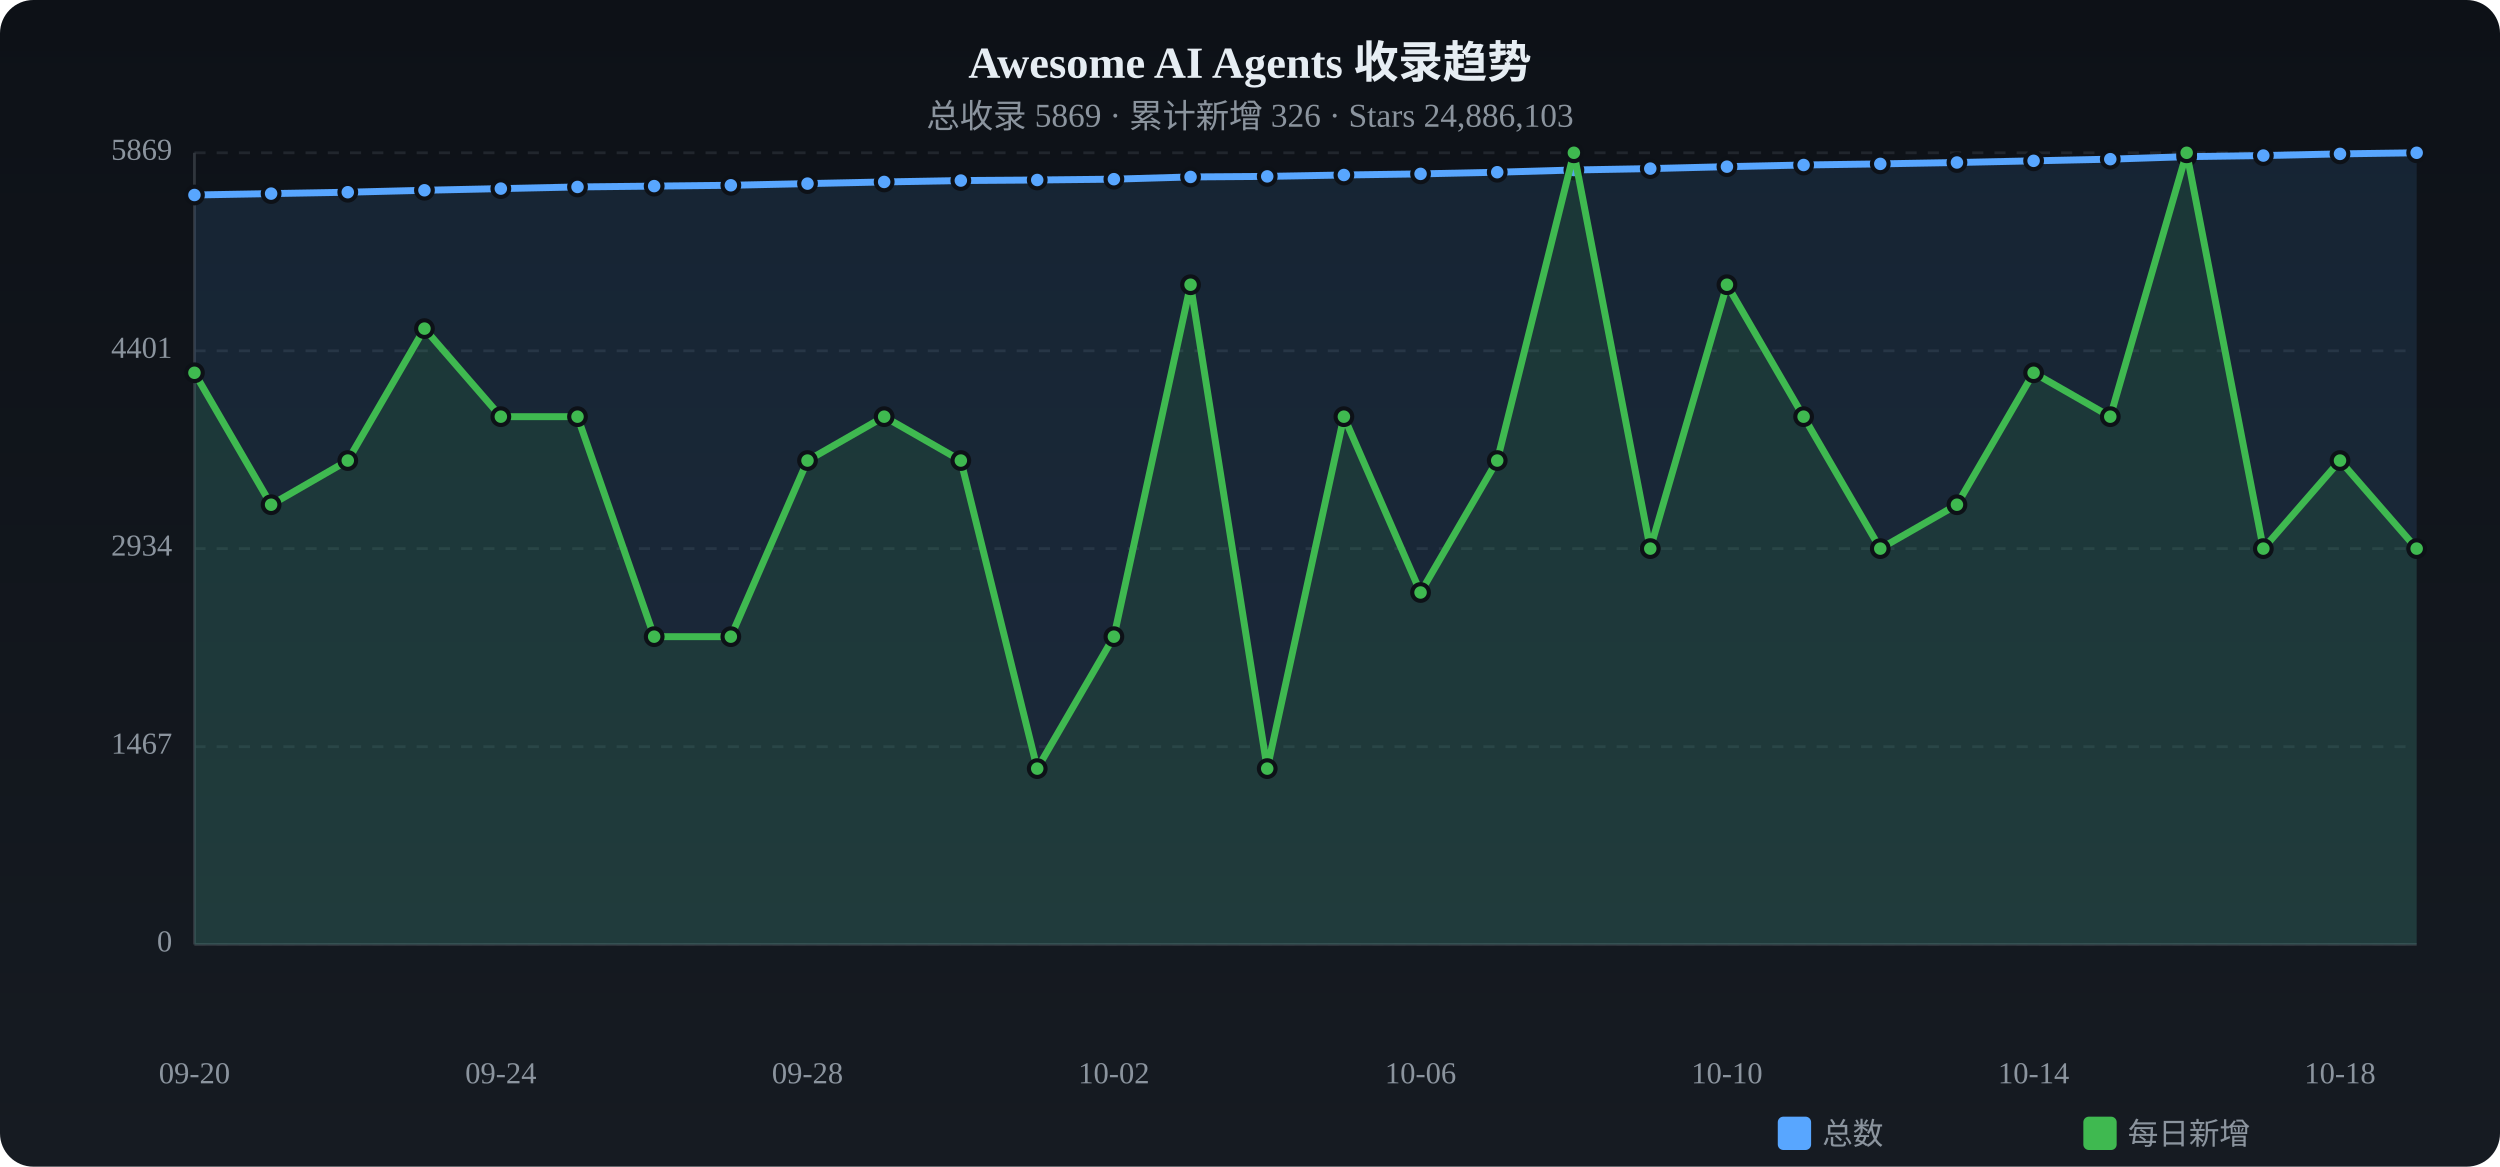
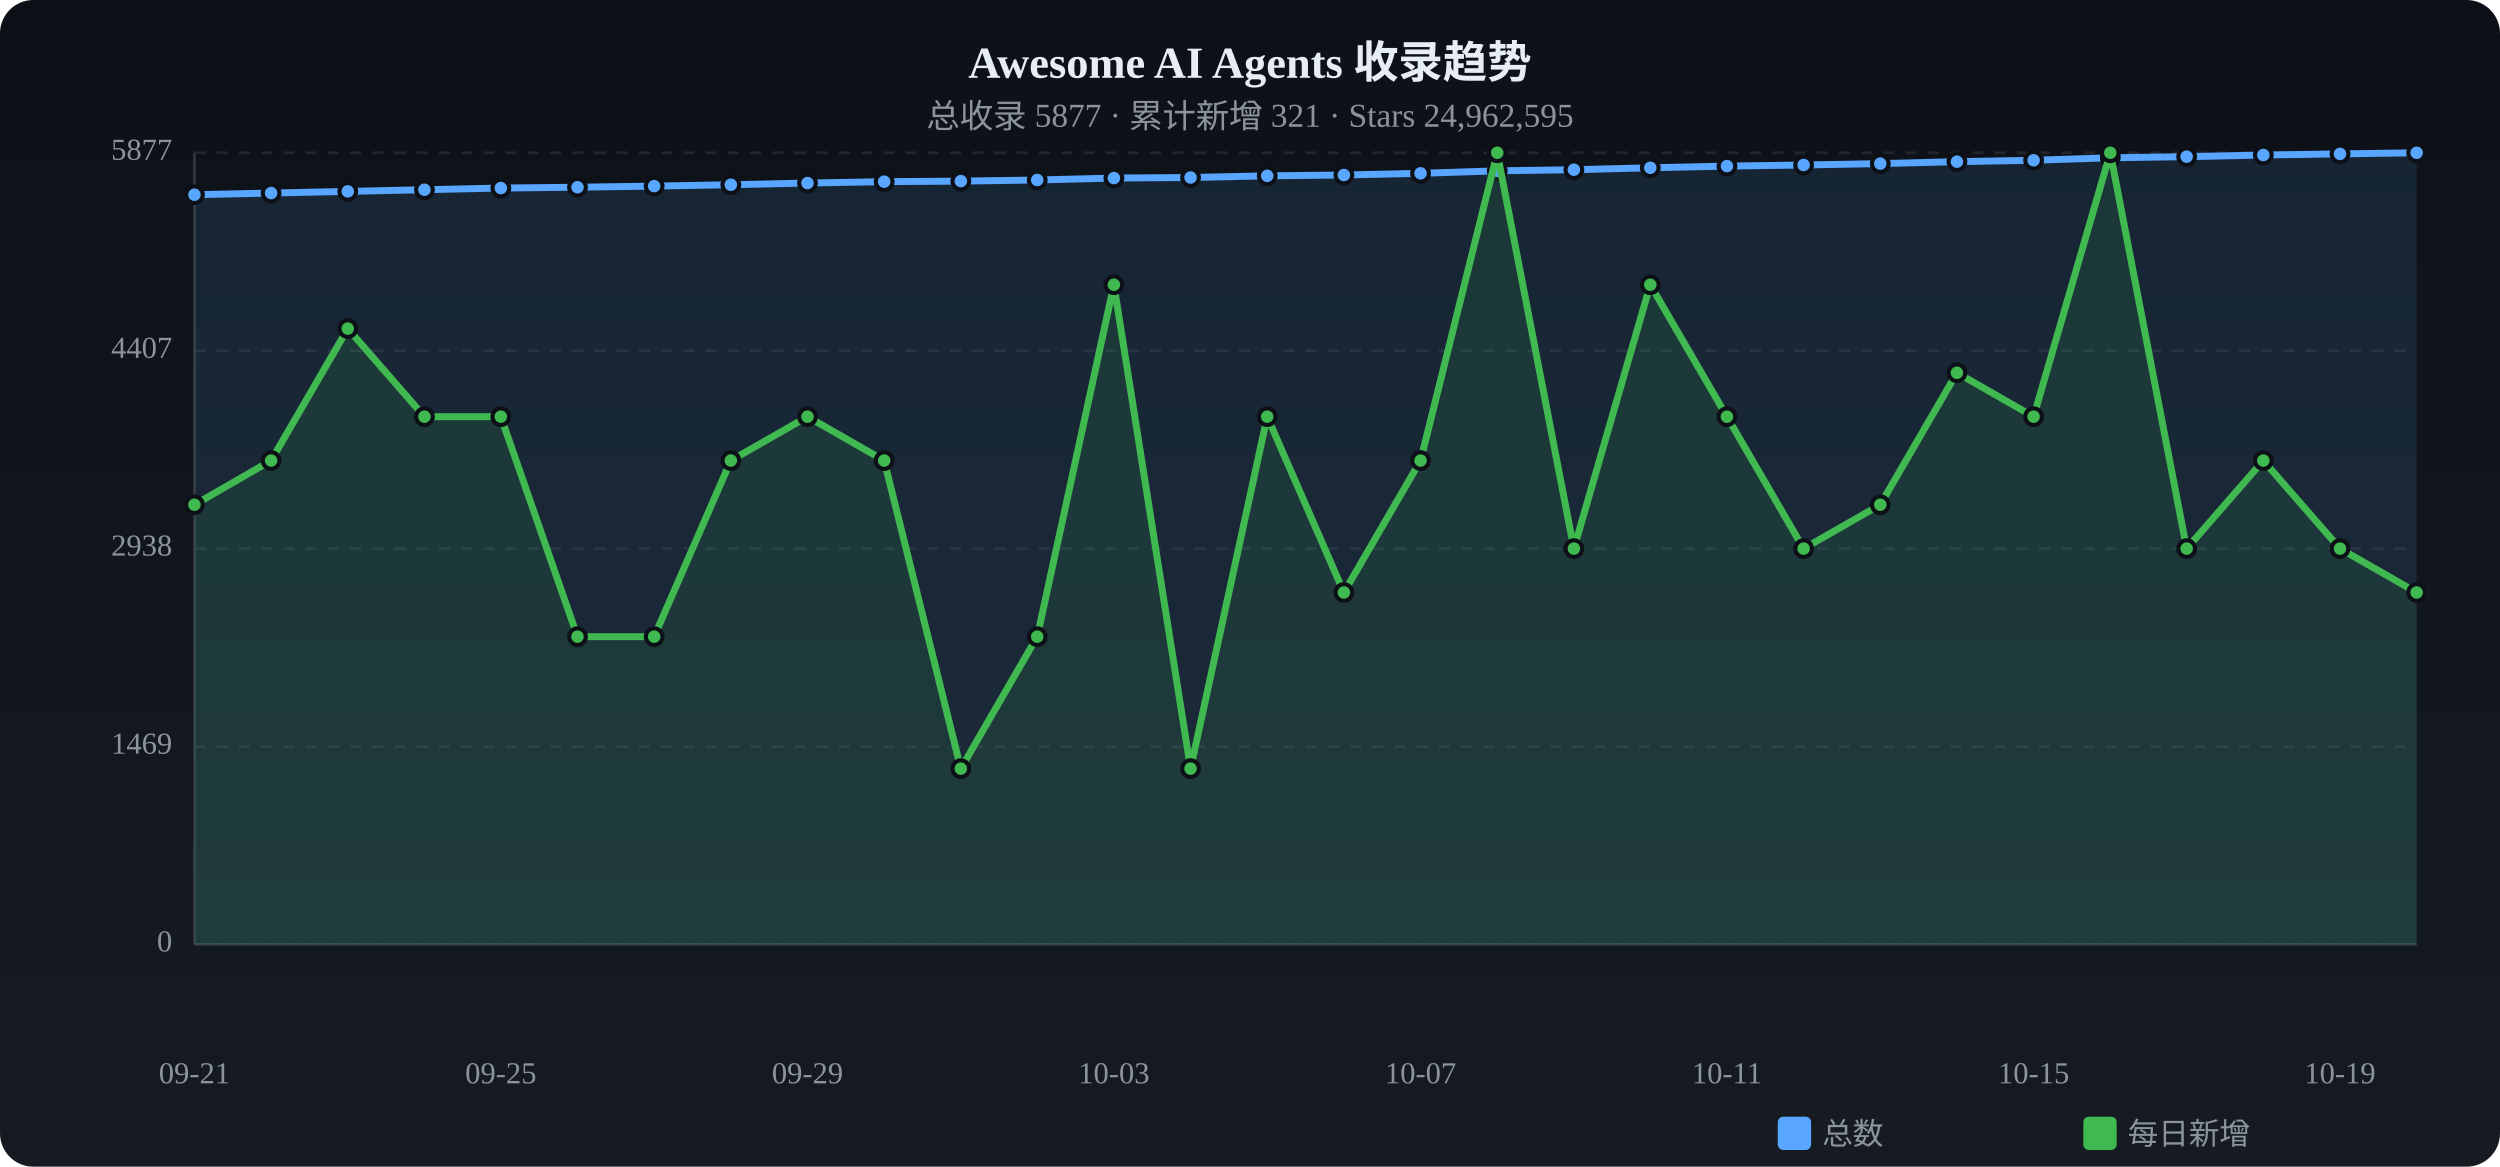
<svg xmlns="http://www.w3.org/2000/svg" viewBox="0 0 900 420" width="900" height="420">
  <defs>
    <linearGradient id="tbg" x1="0%" y1="0%" x2="0%" y2="100%">
      <stop offset="0%" stop-color="#0d1117" />
      <stop offset="100%" stop-color="#161b22" />
    </linearGradient>
  </defs>
  <rect width="900" height="420" rx="12" fill="url(#tbg)" />
  <text x="450.0" y="28" text-anchor="middle" fill="#e6edf3" font-size="16" font-weight="bold">Awesome AI Agents 收录趋势</text>
-   <text x="450.0" y="46" text-anchor="middle" fill="#8b949e" font-size="12">总收录 5869 · 累计新增 326 · Stars 24,886,103</text>
+   <text x="450.0" y="46" text-anchor="middle" fill="#8b949e" font-size="12">总收录 5877 · 累计新增 321 · Stars 24,962,595</text>
  <text x="62" y="340.0" text-anchor="end" fill="#8b949e" font-size="11" dominant-baseline="middle">0</text>
  <line x1="70" y1="340.0" x2="870" y2="340.0" stroke="#21262d" stroke-dasharray="4 4" />
-   <text x="62" y="268.8" text-anchor="end" fill="#8b949e" font-size="11" dominant-baseline="middle">1467</text>
+   <text x="62" y="268.8" text-anchor="end" fill="#8b949e" font-size="11" dominant-baseline="middle">1469</text>
  <line x1="70" y1="268.8" x2="870" y2="268.8" stroke="#21262d" stroke-dasharray="4 4" />
-   <text x="62" y="197.5" text-anchor="end" fill="#8b949e" font-size="11" dominant-baseline="middle">2934</text>
+   <text x="62" y="197.5" text-anchor="end" fill="#8b949e" font-size="11" dominant-baseline="middle">2938</text>
  <line x1="70" y1="197.5" x2="870" y2="197.5" stroke="#21262d" stroke-dasharray="4 4" />
-   <text x="62" y="126.3" text-anchor="end" fill="#8b949e" font-size="11" dominant-baseline="middle">4401</text>
+   <text x="62" y="126.3" text-anchor="end" fill="#8b949e" font-size="11" dominant-baseline="middle">4407</text>
  <line x1="70" y1="126.3" x2="870" y2="126.3" stroke="#21262d" stroke-dasharray="4 4" />
-   <text x="62" y="55.0" text-anchor="end" fill="#8b949e" font-size="11" dominant-baseline="middle">5869</text>
+   <text x="62" y="55.0" text-anchor="end" fill="#8b949e" font-size="11" dominant-baseline="middle">5877</text>
  <line x1="70" y1="55.0" x2="870" y2="55.0" stroke="#21262d" stroke-dasharray="4 4" />
  <line x1="70" y1="55" x2="70" y2="340" stroke="#30363d" />
  <line x1="70" y1="340" x2="870" y2="340" stroke="#30363d" />
-   <path d="M70.0,70.2 L97.6,69.7 L125.2,69.2 L152.8,68.5 L180.3,67.9 L207.9,67.3 L235.5,67.0 L263.1,66.7 L290.7,66.1 L318.3,65.5 L345.9,65.0 L373.4,64.8 L401.0,64.5 L428.6,63.7 L456.2,63.5 L483.8,63.0 L511.4,62.6 L539.0,62.0 L566.6,61.2 L594.1,60.7 L621.7,60.0 L649.3,59.4 L676.9,59.0 L704.5,58.5 L732.1,57.9 L759.7,57.3 L787.2,56.4 L814.8,56.0 L842.4,55.4 L870.0,55.0 L870.0,340 L70.0,340 Z" fill="#58a6ff" opacity="0.12" />
-   <polyline points="70.0,70.2 97.6,69.7 125.2,69.2 152.8,68.5 180.3,67.9 207.9,67.3 235.5,67.0 263.1,66.7 290.7,66.1 318.3,65.5 345.9,65.0 373.4,64.8 401.0,64.5 428.6,63.7 456.2,63.5 483.8,63.0 511.4,62.6 539.0,62.0 566.6,61.2 594.1,60.7 621.7,60.0 649.3,59.4 676.9,59.0 704.5,58.5 732.1,57.9 759.7,57.3 787.2,56.4 814.8,56.0 842.4,55.4 870.0,55.0" fill="none" stroke="#58a6ff" stroke-width="2.5" stroke-linecap="round" stroke-linejoin="round" />
-   <circle cx="70.0" cy="70.2" r="3" fill="#58a6ff" stroke="#0d1117" stroke-width="1.5" />
-   <circle cx="97.6" cy="69.7" r="3" fill="#58a6ff" stroke="#0d1117" stroke-width="1.5" />
-   <circle cx="125.2" cy="69.2" r="3" fill="#58a6ff" stroke="#0d1117" stroke-width="1.5" />
-   <circle cx="152.8" cy="68.5" r="3" fill="#58a6ff" stroke="#0d1117" stroke-width="1.5" />
-   <circle cx="180.3" cy="67.9" r="3" fill="#58a6ff" stroke="#0d1117" stroke-width="1.5" />
-   <circle cx="207.9" cy="67.3" r="3" fill="#58a6ff" stroke="#0d1117" stroke-width="1.5" />
+   <path d="M70.0,70.1 L97.6,69.5 L125.2,68.9 L152.8,68.3 L180.3,67.7 L207.9,67.4 L235.5,67.0 L263.1,66.5 L290.7,65.9 L318.3,65.4 L345.9,65.2 L373.4,64.8 L401.0,64.1 L428.6,63.9 L456.2,63.3 L483.8,63.0 L511.4,62.4 L539.0,61.5 L566.6,61.1 L594.1,60.4 L621.7,59.8 L649.3,59.4 L676.9,58.9 L704.5,58.2 L732.1,57.7 L759.7,56.8 L787.2,56.4 L814.8,55.8 L842.4,55.4 L870.0,55.0 L870.0,340 L70.0,340 Z" fill="#58a6ff" opacity="0.12" />
+   <polyline points="70.0,70.1 97.6,69.5 125.2,68.9 152.8,68.3 180.3,67.7 207.9,67.4 235.5,67.0 263.1,66.5 290.7,65.9 318.3,65.4 345.9,65.2 373.4,64.8 401.0,64.1 428.6,63.9 456.2,63.3 483.8,63.0 511.4,62.4 539.0,61.5 566.6,61.1 594.1,60.4 621.7,59.8 649.3,59.4 676.9,58.9 704.5,58.2 732.1,57.7 759.7,56.8 787.2,56.4 814.8,55.8 842.4,55.4 870.0,55.0" fill="none" stroke="#58a6ff" stroke-width="2.5" stroke-linecap="round" stroke-linejoin="round" />
+   <circle cx="70.0" cy="70.1" r="3" fill="#58a6ff" stroke="#0d1117" stroke-width="1.5" />
+   <circle cx="97.6" cy="69.5" r="3" fill="#58a6ff" stroke="#0d1117" stroke-width="1.5" />
+   <circle cx="125.2" cy="68.9" r="3" fill="#58a6ff" stroke="#0d1117" stroke-width="1.5" />
+   <circle cx="152.8" cy="68.3" r="3" fill="#58a6ff" stroke="#0d1117" stroke-width="1.5" />
+   <circle cx="180.3" cy="67.7" r="3" fill="#58a6ff" stroke="#0d1117" stroke-width="1.5" />
+   <circle cx="207.9" cy="67.4" r="3" fill="#58a6ff" stroke="#0d1117" stroke-width="1.5" />
  <circle cx="235.5" cy="67.0" r="3" fill="#58a6ff" stroke="#0d1117" stroke-width="1.5" />
-   <circle cx="263.1" cy="66.7" r="3" fill="#58a6ff" stroke="#0d1117" stroke-width="1.5" />
-   <circle cx="290.7" cy="66.1" r="3" fill="#58a6ff" stroke="#0d1117" stroke-width="1.5" />
-   <circle cx="318.3" cy="65.5" r="3" fill="#58a6ff" stroke="#0d1117" stroke-width="1.5" />
-   <circle cx="345.9" cy="65.0" r="3" fill="#58a6ff" stroke="#0d1117" stroke-width="1.5" />
+   <circle cx="263.1" cy="66.5" r="3" fill="#58a6ff" stroke="#0d1117" stroke-width="1.5" />
+   <circle cx="290.7" cy="65.9" r="3" fill="#58a6ff" stroke="#0d1117" stroke-width="1.5" />
+   <circle cx="318.3" cy="65.4" r="3" fill="#58a6ff" stroke="#0d1117" stroke-width="1.5" />
+   <circle cx="345.9" cy="65.2" r="3" fill="#58a6ff" stroke="#0d1117" stroke-width="1.5" />
  <circle cx="373.4" cy="64.8" r="3" fill="#58a6ff" stroke="#0d1117" stroke-width="1.5" />
-   <circle cx="401.0" cy="64.5" r="3" fill="#58a6ff" stroke="#0d1117" stroke-width="1.5" />
-   <circle cx="428.6" cy="63.7" r="3" fill="#58a6ff" stroke="#0d1117" stroke-width="1.5" />
-   <circle cx="456.2" cy="63.5" r="3" fill="#58a6ff" stroke="#0d1117" stroke-width="1.5" />
+   <circle cx="401.0" cy="64.1" r="3" fill="#58a6ff" stroke="#0d1117" stroke-width="1.5" />
+   <circle cx="428.6" cy="63.9" r="3" fill="#58a6ff" stroke="#0d1117" stroke-width="1.5" />
+   <circle cx="456.2" cy="63.3" r="3" fill="#58a6ff" stroke="#0d1117" stroke-width="1.5" />
  <circle cx="483.8" cy="63.0" r="3" fill="#58a6ff" stroke="#0d1117" stroke-width="1.5" />
-   <circle cx="511.4" cy="62.6" r="3" fill="#58a6ff" stroke="#0d1117" stroke-width="1.5" />
-   <circle cx="539.0" cy="62.0" r="3" fill="#58a6ff" stroke="#0d1117" stroke-width="1.5" />
-   <circle cx="566.6" cy="61.2" r="3" fill="#58a6ff" stroke="#0d1117" stroke-width="1.5" />
-   <circle cx="594.1" cy="60.7" r="3" fill="#58a6ff" stroke="#0d1117" stroke-width="1.5" />
-   <circle cx="621.7" cy="60.0" r="3" fill="#58a6ff" stroke="#0d1117" stroke-width="1.5" />
+   <circle cx="511.4" cy="62.4" r="3" fill="#58a6ff" stroke="#0d1117" stroke-width="1.5" />
+   <circle cx="539.0" cy="61.5" r="3" fill="#58a6ff" stroke="#0d1117" stroke-width="1.5" />
+   <circle cx="566.6" cy="61.1" r="3" fill="#58a6ff" stroke="#0d1117" stroke-width="1.5" />
+   <circle cx="594.1" cy="60.4" r="3" fill="#58a6ff" stroke="#0d1117" stroke-width="1.5" />
+   <circle cx="621.7" cy="59.8" r="3" fill="#58a6ff" stroke="#0d1117" stroke-width="1.5" />
  <circle cx="649.3" cy="59.4" r="3" fill="#58a6ff" stroke="#0d1117" stroke-width="1.5" />
-   <circle cx="676.9" cy="59.0" r="3" fill="#58a6ff" stroke="#0d1117" stroke-width="1.5" />
-   <circle cx="704.5" cy="58.5" r="3" fill="#58a6ff" stroke="#0d1117" stroke-width="1.5" />
-   <circle cx="732.1" cy="57.9" r="3" fill="#58a6ff" stroke="#0d1117" stroke-width="1.5" />
-   <circle cx="759.7" cy="57.3" r="3" fill="#58a6ff" stroke="#0d1117" stroke-width="1.5" />
+   <circle cx="676.9" cy="58.9" r="3" fill="#58a6ff" stroke="#0d1117" stroke-width="1.5" />
+   <circle cx="704.5" cy="58.2" r="3" fill="#58a6ff" stroke="#0d1117" stroke-width="1.5" />
+   <circle cx="732.1" cy="57.7" r="3" fill="#58a6ff" stroke="#0d1117" stroke-width="1.5" />
+   <circle cx="759.7" cy="56.8" r="3" fill="#58a6ff" stroke="#0d1117" stroke-width="1.5" />
  <circle cx="787.2" cy="56.4" r="3" fill="#58a6ff" stroke="#0d1117" stroke-width="1.5" />
-   <circle cx="814.8" cy="56.0" r="3" fill="#58a6ff" stroke="#0d1117" stroke-width="1.5" />
+   <circle cx="814.8" cy="55.8" r="3" fill="#58a6ff" stroke="#0d1117" stroke-width="1.5" />
  <circle cx="842.4" cy="55.4" r="3" fill="#58a6ff" stroke="#0d1117" stroke-width="1.5" />
  <circle cx="870.0" cy="55.0" r="3" fill="#58a6ff" stroke="#0d1117" stroke-width="1.5" />
-   <path d="M70.0,134.2 L97.6,181.7 L125.2,165.8 L152.8,118.3 L180.3,150.0 L207.9,150.0 L235.5,229.2 L263.1,229.2 L290.7,165.8 L318.3,150.0 L345.9,165.8 L373.4,276.7 L401.0,229.2 L428.6,102.5 L456.2,276.7 L483.8,150.0 L511.4,213.3 L539.0,165.8 L566.6,55.0 L594.1,197.5 L621.7,102.5 L649.3,150.0 L676.9,197.5 L704.5,181.7 L732.1,134.2 L759.7,150.0 L787.2,55.0 L814.8,197.5 L842.4,165.8 L870.0,197.5 L870.0,340 L70.0,340 Z" fill="#3fb950" opacity="0.12" />
-   <polyline points="70.0,134.2 97.6,181.7 125.2,165.8 152.8,118.3 180.3,150.0 207.9,150.0 235.5,229.2 263.1,229.2 290.7,165.8 318.3,150.0 345.9,165.8 373.4,276.7 401.0,229.2 428.6,102.5 456.2,276.7 483.8,150.0 511.4,213.3 539.0,165.8 566.6,55.0 594.1,197.5 621.7,102.5 649.3,150.0 676.9,197.5 704.5,181.7 732.1,134.2 759.7,150.0 787.2,55.0 814.8,197.5 842.4,165.8 870.0,197.5" fill="none" stroke="#3fb950" stroke-width="2.5" stroke-linecap="round" stroke-linejoin="round" />
-   <circle cx="70.0" cy="134.2" r="3" fill="#3fb950" stroke="#0d1117" stroke-width="1.5" />
-   <circle cx="97.6" cy="181.7" r="3" fill="#3fb950" stroke="#0d1117" stroke-width="1.5" />
-   <circle cx="125.2" cy="165.8" r="3" fill="#3fb950" stroke="#0d1117" stroke-width="1.5" />
-   <circle cx="152.8" cy="118.3" r="3" fill="#3fb950" stroke="#0d1117" stroke-width="1.5" />
+   <path d="M70.0,181.7 L97.6,165.8 L125.2,118.3 L152.8,150.0 L180.3,150.0 L207.9,229.2 L235.5,229.2 L263.1,165.8 L290.7,150.0 L318.3,165.8 L345.9,276.7 L373.4,229.2 L401.0,102.5 L428.6,276.7 L456.2,150.0 L483.8,213.3 L511.4,165.8 L539.0,55.0 L566.6,197.5 L594.1,102.5 L621.7,150.0 L649.3,197.5 L676.9,181.7 L704.5,134.2 L732.1,150.0 L759.7,55.0 L787.2,197.5 L814.8,165.8 L842.4,197.5 L870.0,213.3 L870.0,340 L70.0,340 Z" fill="#3fb950" opacity="0.12" />
+   <polyline points="70.0,181.7 97.6,165.8 125.2,118.3 152.8,150.0 180.3,150.0 207.9,229.2 235.5,229.2 263.1,165.8 290.7,150.0 318.3,165.8 345.9,276.7 373.4,229.2 401.0,102.5 428.6,276.7 456.2,150.0 483.8,213.3 511.4,165.8 539.0,55.0 566.6,197.5 594.1,102.5 621.7,150.0 649.3,197.5 676.9,181.7 704.5,134.2 732.1,150.0 759.7,55.0 787.2,197.5 814.8,165.8 842.4,197.5 870.0,213.3" fill="none" stroke="#3fb950" stroke-width="2.5" stroke-linecap="round" stroke-linejoin="round" />
+   <circle cx="70.0" cy="181.7" r="3" fill="#3fb950" stroke="#0d1117" stroke-width="1.5" />
+   <circle cx="97.6" cy="165.8" r="3" fill="#3fb950" stroke="#0d1117" stroke-width="1.5" />
+   <circle cx="125.2" cy="118.3" r="3" fill="#3fb950" stroke="#0d1117" stroke-width="1.5" />
+   <circle cx="152.8" cy="150.0" r="3" fill="#3fb950" stroke="#0d1117" stroke-width="1.5" />
  <circle cx="180.3" cy="150.0" r="3" fill="#3fb950" stroke="#0d1117" stroke-width="1.5" />
-   <circle cx="207.9" cy="150.0" r="3" fill="#3fb950" stroke="#0d1117" stroke-width="1.5" />
+   <circle cx="207.9" cy="229.2" r="3" fill="#3fb950" stroke="#0d1117" stroke-width="1.5" />
  <circle cx="235.5" cy="229.2" r="3" fill="#3fb950" stroke="#0d1117" stroke-width="1.5" />
-   <circle cx="263.1" cy="229.2" r="3" fill="#3fb950" stroke="#0d1117" stroke-width="1.5" />
-   <circle cx="290.7" cy="165.8" r="3" fill="#3fb950" stroke="#0d1117" stroke-width="1.5" />
-   <circle cx="318.3" cy="150.0" r="3" fill="#3fb950" stroke="#0d1117" stroke-width="1.5" />
-   <circle cx="345.9" cy="165.8" r="3" fill="#3fb950" stroke="#0d1117" stroke-width="1.5" />
-   <circle cx="373.4" cy="276.7" r="3" fill="#3fb950" stroke="#0d1117" stroke-width="1.5" />
-   <circle cx="401.0" cy="229.2" r="3" fill="#3fb950" stroke="#0d1117" stroke-width="1.5" />
-   <circle cx="428.6" cy="102.5" r="3" fill="#3fb950" stroke="#0d1117" stroke-width="1.5" />
-   <circle cx="456.2" cy="276.7" r="3" fill="#3fb950" stroke="#0d1117" stroke-width="1.5" />
-   <circle cx="483.8" cy="150.0" r="3" fill="#3fb950" stroke="#0d1117" stroke-width="1.5" />
-   <circle cx="511.4" cy="213.3" r="3" fill="#3fb950" stroke="#0d1117" stroke-width="1.5" />
-   <circle cx="539.0" cy="165.8" r="3" fill="#3fb950" stroke="#0d1117" stroke-width="1.5" />
-   <circle cx="566.6" cy="55.0" r="3" fill="#3fb950" stroke="#0d1117" stroke-width="1.5" />
-   <circle cx="594.1" cy="197.5" r="3" fill="#3fb950" stroke="#0d1117" stroke-width="1.5" />
-   <circle cx="621.7" cy="102.5" r="3" fill="#3fb950" stroke="#0d1117" stroke-width="1.5" />
-   <circle cx="649.3" cy="150.0" r="3" fill="#3fb950" stroke="#0d1117" stroke-width="1.5" />
-   <circle cx="676.9" cy="197.5" r="3" fill="#3fb950" stroke="#0d1117" stroke-width="1.5" />
-   <circle cx="704.5" cy="181.7" r="3" fill="#3fb950" stroke="#0d1117" stroke-width="1.5" />
-   <circle cx="732.1" cy="134.2" r="3" fill="#3fb950" stroke="#0d1117" stroke-width="1.5" />
-   <circle cx="759.7" cy="150.0" r="3" fill="#3fb950" stroke="#0d1117" stroke-width="1.5" />
-   <circle cx="787.2" cy="55.0" r="3" fill="#3fb950" stroke="#0d1117" stroke-width="1.5" />
-   <circle cx="814.8" cy="197.5" r="3" fill="#3fb950" stroke="#0d1117" stroke-width="1.5" />
-   <circle cx="842.4" cy="165.8" r="3" fill="#3fb950" stroke="#0d1117" stroke-width="1.5" />
-   <circle cx="870.0" cy="197.5" r="3" fill="#3fb950" stroke="#0d1117" stroke-width="1.5" />
-   <text x="70.0" y="390" text-anchor="middle" fill="#8b949e" font-size="11">09-20</text>
-   <text x="180.3" y="390" text-anchor="middle" fill="#8b949e" font-size="11">09-24</text>
-   <text x="290.7" y="390" text-anchor="middle" fill="#8b949e" font-size="11">09-28</text>
-   <text x="401.0" y="390" text-anchor="middle" fill="#8b949e" font-size="11">10-02</text>
-   <text x="511.4" y="390" text-anchor="middle" fill="#8b949e" font-size="11">10-06</text>
-   <text x="621.7" y="390" text-anchor="middle" fill="#8b949e" font-size="11">10-10</text>
-   <text x="732.1" y="390" text-anchor="middle" fill="#8b949e" font-size="11">10-14</text>
-   <text x="842.4" y="390" text-anchor="middle" fill="#8b949e" font-size="11">10-18</text>
+   <circle cx="263.1" cy="165.8" r="3" fill="#3fb950" stroke="#0d1117" stroke-width="1.5" />
+   <circle cx="290.7" cy="150.0" r="3" fill="#3fb950" stroke="#0d1117" stroke-width="1.5" />
+   <circle cx="318.3" cy="165.8" r="3" fill="#3fb950" stroke="#0d1117" stroke-width="1.5" />
+   <circle cx="345.9" cy="276.7" r="3" fill="#3fb950" stroke="#0d1117" stroke-width="1.5" />
+   <circle cx="373.4" cy="229.2" r="3" fill="#3fb950" stroke="#0d1117" stroke-width="1.5" />
+   <circle cx="401.0" cy="102.5" r="3" fill="#3fb950" stroke="#0d1117" stroke-width="1.5" />
+   <circle cx="428.6" cy="276.7" r="3" fill="#3fb950" stroke="#0d1117" stroke-width="1.5" />
+   <circle cx="456.2" cy="150.0" r="3" fill="#3fb950" stroke="#0d1117" stroke-width="1.5" />
+   <circle cx="483.8" cy="213.3" r="3" fill="#3fb950" stroke="#0d1117" stroke-width="1.5" />
+   <circle cx="511.4" cy="165.8" r="3" fill="#3fb950" stroke="#0d1117" stroke-width="1.5" />
+   <circle cx="539.0" cy="55.0" r="3" fill="#3fb950" stroke="#0d1117" stroke-width="1.5" />
+   <circle cx="566.6" cy="197.5" r="3" fill="#3fb950" stroke="#0d1117" stroke-width="1.5" />
+   <circle cx="594.1" cy="102.5" r="3" fill="#3fb950" stroke="#0d1117" stroke-width="1.5" />
+   <circle cx="621.7" cy="150.0" r="3" fill="#3fb950" stroke="#0d1117" stroke-width="1.5" />
+   <circle cx="649.3" cy="197.5" r="3" fill="#3fb950" stroke="#0d1117" stroke-width="1.5" />
+   <circle cx="676.9" cy="181.7" r="3" fill="#3fb950" stroke="#0d1117" stroke-width="1.5" />
+   <circle cx="704.5" cy="134.2" r="3" fill="#3fb950" stroke="#0d1117" stroke-width="1.5" />
+   <circle cx="732.1" cy="150.0" r="3" fill="#3fb950" stroke="#0d1117" stroke-width="1.5" />
+   <circle cx="759.7" cy="55.0" r="3" fill="#3fb950" stroke="#0d1117" stroke-width="1.5" />
+   <circle cx="787.2" cy="197.5" r="3" fill="#3fb950" stroke="#0d1117" stroke-width="1.5" />
+   <circle cx="814.8" cy="165.8" r="3" fill="#3fb950" stroke="#0d1117" stroke-width="1.5" />
+   <circle cx="842.4" cy="197.5" r="3" fill="#3fb950" stroke="#0d1117" stroke-width="1.5" />
+   <circle cx="870.0" cy="213.3" r="3" fill="#3fb950" stroke="#0d1117" stroke-width="1.5" />
+   <text x="70.0" y="390" text-anchor="middle" fill="#8b949e" font-size="11">09-21</text>
+   <text x="180.3" y="390" text-anchor="middle" fill="#8b949e" font-size="11">09-25</text>
+   <text x="290.7" y="390" text-anchor="middle" fill="#8b949e" font-size="11">09-29</text>
+   <text x="401.0" y="390" text-anchor="middle" fill="#8b949e" font-size="11">10-03</text>
+   <text x="511.4" y="390" text-anchor="middle" fill="#8b949e" font-size="11">10-07</text>
+   <text x="621.7" y="390" text-anchor="middle" fill="#8b949e" font-size="11">10-11</text>
+   <text x="732.1" y="390" text-anchor="middle" fill="#8b949e" font-size="11">10-15</text>
+   <text x="842.4" y="390" text-anchor="middle" fill="#8b949e" font-size="11">10-19</text>
  <rect x="640" y="402" width="12" height="12" rx="2" fill="#58a6ff" />
  <text x="656" y="412" fill="#8b949e" font-size="11">总数</text>
  <rect x="750" y="402" width="12" height="12" rx="2" fill="#3fb950" />
  <text x="766" y="412" fill="#8b949e" font-size="11">每日新增</text>
</svg>
